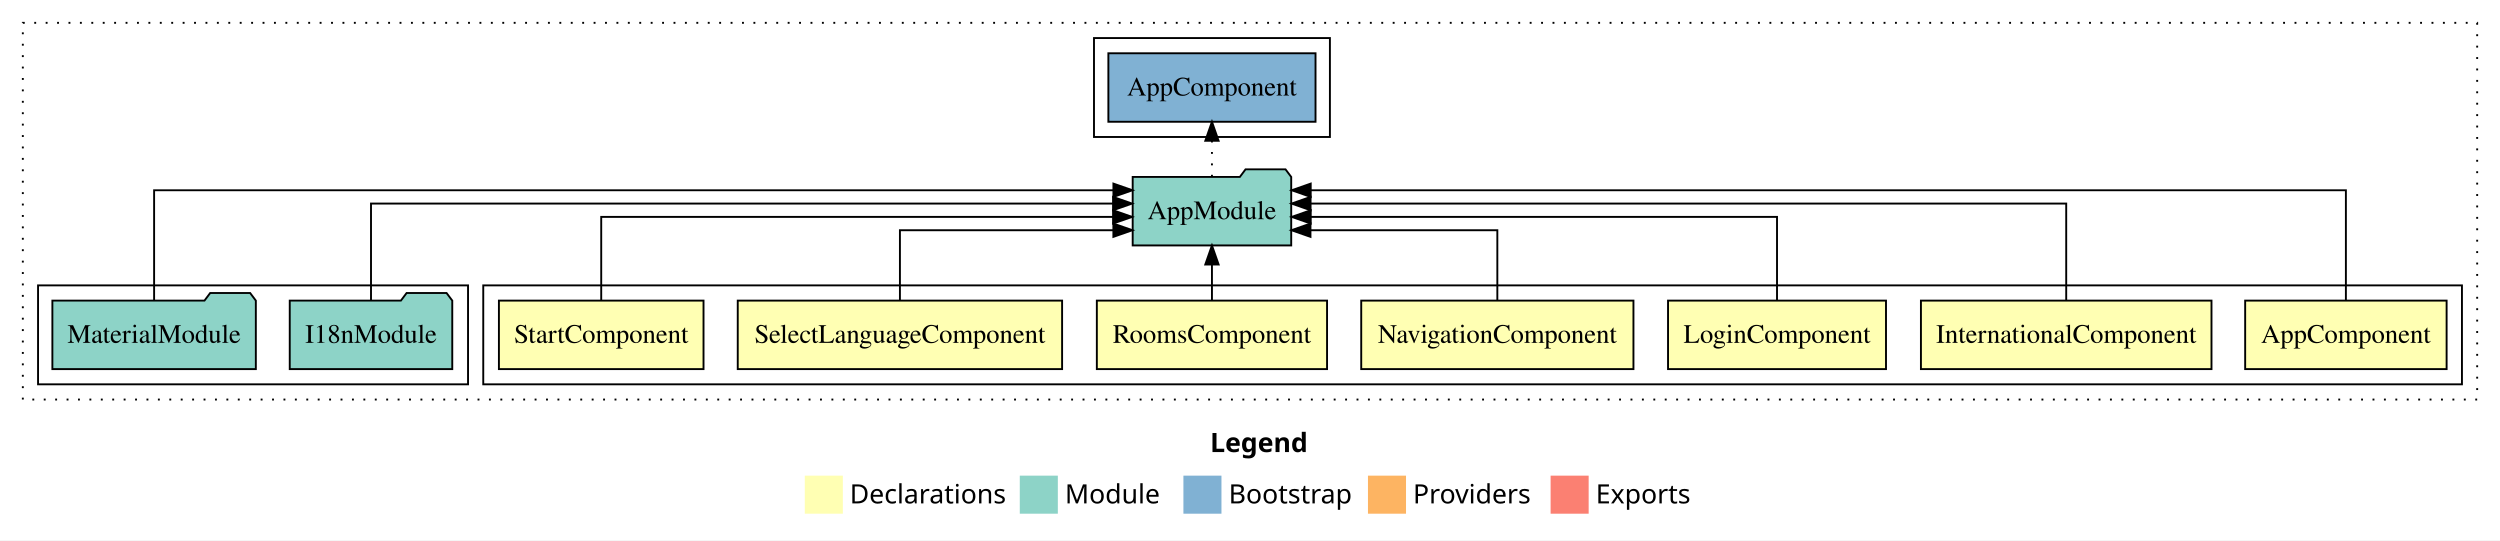
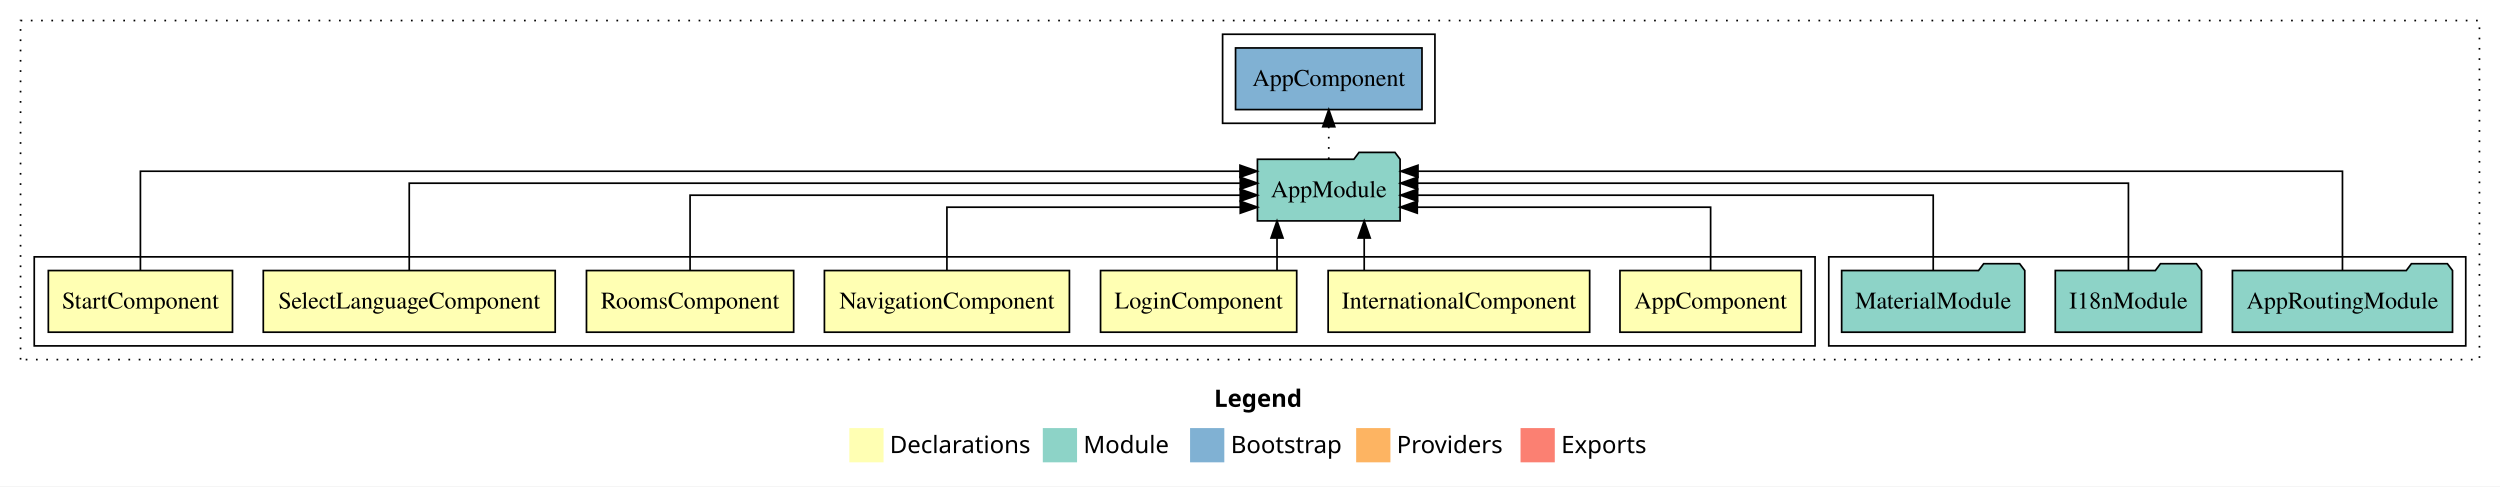
- <svg xmlns="http://www.w3.org/2000/svg" width="1314pt" height="284pt" viewBox="0.00 0.00 1314.00 284.00">
+ <svg xmlns="http://www.w3.org/2000/svg" width="1460pt" height="284pt" viewBox="0.00 0.00 1460.00 284.00">
  <g id="graph0" class="graph" transform="scale(1 1) rotate(0) translate(4 280)">
-     <polygon fill="white" stroke="transparent" points="-4,4 -4,-280 1310,-280 1310,4 -4,4" />
-     <text text-anchor="start" x="632.01" y="-42.4" font-family="sans-serif" font-weight="bold" font-size="14.00">Legend</text>
-     <polygon fill="#ffffb3" stroke="transparent" points="419,-10 419,-30 439,-30 439,-10 419,-10" />
-     <text text-anchor="start" x="442.63" y="-15.4" font-family="sans-serif" font-size="14.00">  Declarations</text>
-     <polygon fill="#8dd3c7" stroke="transparent" points="532,-10 532,-30 552,-30 552,-10 532,-10" />
-     <text text-anchor="start" x="555.73" y="-15.4" font-family="sans-serif" font-size="14.00">  Module</text>
-     <polygon fill="#80b1d3" stroke="transparent" points="618,-10 618,-30 638,-30 638,-10 618,-10" />
-     <text text-anchor="start" x="641.78" y="-15.4" font-family="sans-serif" font-size="14.00">  Bootstrap</text>
-     <polygon fill="#fdb462" stroke="transparent" points="715,-10 715,-30 735,-30 735,-10 715,-10" />
-     <text text-anchor="start" x="738.67" y="-15.4" font-family="sans-serif" font-size="14.00">  Providers</text>
-     <polygon fill="#fb8072" stroke="transparent" points="811,-10 811,-30 831,-30 831,-10 811,-10" />
-     <text text-anchor="start" x="834.73" y="-15.4" font-family="sans-serif" font-size="14.00">  Exports</text>
+     <polygon fill="white" stroke="transparent" points="-4,4 -4,-280 1456,-280 1456,4 -4,4" />
+     <text text-anchor="start" x="705.01" y="-42.4" font-family="sans-serif" font-weight="bold" font-size="14.00">Legend</text>
+     <polygon fill="#ffffb3" stroke="transparent" points="492,-10 492,-30 512,-30 512,-10 492,-10" />
+     <text text-anchor="start" x="515.63" y="-15.4" font-family="sans-serif" font-size="14.00">  Declarations</text>
+     <polygon fill="#8dd3c7" stroke="transparent" points="605,-10 605,-30 625,-30 625,-10 605,-10" />
+     <text text-anchor="start" x="628.73" y="-15.4" font-family="sans-serif" font-size="14.00">  Module</text>
+     <polygon fill="#80b1d3" stroke="transparent" points="691,-10 691,-30 711,-30 711,-10 691,-10" />
+     <text text-anchor="start" x="714.78" y="-15.4" font-family="sans-serif" font-size="14.00">  Bootstrap</text>
+     <polygon fill="#fdb462" stroke="transparent" points="788,-10 788,-30 808,-30 808,-10 788,-10" />
+     <text text-anchor="start" x="811.67" y="-15.4" font-family="sans-serif" font-size="14.00">  Providers</text>
+     <polygon fill="#fb8072" stroke="transparent" points="884,-10 884,-30 904,-30 904,-10 884,-10" />
+     <text text-anchor="start" x="907.73" y="-15.4" font-family="sans-serif" font-size="14.00">  Exports</text>
    <g id="clust1" class="cluster">
-       <polygon fill="none" stroke="black" stroke-dasharray="1,5" points="8,-70 8,-268 1298,-268 1298,-70 8,-70" />
+       <polygon fill="none" stroke="black" stroke-dasharray="1,5" points="8,-70 8,-268 1444,-268 1444,-70 8,-70" />
+     </g>
+     <g id="clust10" class="cluster">
+       <polygon fill="none" stroke="black" points="1064,-78 1064,-130 1436,-130 1436,-78 1064,-78" />
    </g>
    <g id="clust12" class="cluster">
-       <polygon fill="none" stroke="black" points="571,-208 571,-260 695,-260 695,-208 571,-208" />
+       <polygon fill="none" stroke="black" points="710,-208 710,-260 834,-260 834,-208 710,-208" />
    </g>
    <g id="clust2" class="cluster">
-       <polygon fill="none" stroke="black" points="250,-78 250,-130 1290,-130 1290,-78 250,-78" />
-     </g>
-     <g id="clust10" class="cluster">
-       <polygon fill="none" stroke="black" points="16,-78 16,-130 242,-130 242,-78 16,-78" />
+       <polygon fill="none" stroke="black" points="16,-78 16,-130 1056,-130 1056,-78 16,-78" />
    </g>
    <g id="node1" class="node">
-       <polygon fill="#ffffb3" stroke="black" points="1281.94,-122 1176.06,-122 1176.06,-86 1281.94,-86 1281.94,-122" />
-       <text text-anchor="middle" x="1229" y="-99.8" font-family="Times,serif" font-size="14.00">AppComponent</text>
+       <polygon fill="#ffffb3" stroke="black" points="1047.94,-122 942.06,-122 942.06,-86 1047.94,-86 1047.94,-122" />
+       <text text-anchor="middle" x="995" y="-99.8" font-family="Times,serif" font-size="14.00">AppComponent</text>
    </g>
    <g id="node8" class="node">
-       <polygon fill="#8dd3c7" stroke="black" points="674.66,-187 671.66,-191 650.66,-191 647.66,-187 591.34,-187 591.34,-151 674.66,-151 674.66,-187" />
-       <text text-anchor="middle" x="633" y="-164.8" font-family="Times,serif" font-size="14.00">AppModule</text>
+       <polygon fill="#8dd3c7" stroke="black" points="813.66,-187 810.66,-191 789.66,-191 786.66,-187 730.34,-187 730.34,-151 813.66,-151 813.66,-187" />
+       <text text-anchor="middle" x="772" y="-164.8" font-family="Times,serif" font-size="14.00">AppModule</text>
    </g>
    <g id="edge1" class="edge">
-       <path fill="none" stroke="black" d="M1229,-122.01C1229,-144.49 1229,-180 1229,-180 1229,-180 684.91,-180 684.91,-180" />
-       <polygon fill="black" stroke="black" points="684.91,-176.5 674.91,-180 684.91,-183.5 684.91,-176.5" />
+       <path fill="none" stroke="black" d="M995,-122.01C995,-138.05 995,-159 995,-159 995,-159 823.68,-159 823.68,-159" />
+       <polygon fill="black" stroke="black" points="823.68,-155.5 813.68,-159 823.68,-162.5 823.68,-155.5" />
    </g>
    <g id="node2" class="node">
-       <polygon fill="#ffffb3" stroke="black" points="1158.36,-122 1005.64,-122 1005.64,-86 1158.36,-86 1158.36,-122" />
-       <text text-anchor="middle" x="1082" y="-99.8" font-family="Times,serif" font-size="14.00">InternationalComponent</text>
+       <polygon fill="#ffffb3" stroke="black" points="924.36,-122 771.64,-122 771.64,-86 924.36,-86 924.36,-122" />
+       <text text-anchor="middle" x="848" y="-99.8" font-family="Times,serif" font-size="14.00">InternationalComponent</text>
    </g>
    <g id="edge2" class="edge">
-       <path fill="none" stroke="black" d="M1082,-122.13C1082,-142.57 1082,-173 1082,-173 1082,-173 684.84,-173 684.84,-173" />
-       <polygon fill="black" stroke="black" points="684.84,-169.5 674.84,-173 684.84,-176.5 684.84,-169.5" />
+       <path fill="none" stroke="black" d="M792.7,-122.11C792.7,-122.11 792.7,-140.99 792.7,-140.99" />
+       <polygon fill="black" stroke="black" points="789.2,-140.99 792.7,-150.99 796.2,-140.99 789.2,-140.99" />
    </g>
    <g id="node3" class="node">
-       <polygon fill="#ffffb3" stroke="black" points="987.28,-122 872.72,-122 872.72,-86 987.28,-86 987.28,-122" />
-       <text text-anchor="middle" x="930" y="-99.8" font-family="Times,serif" font-size="14.00">LoginComponent</text>
+       <polygon fill="#ffffb3" stroke="black" points="753.28,-122 638.72,-122 638.72,-86 753.28,-86 753.28,-122" />
+       <text text-anchor="middle" x="696" y="-99.8" font-family="Times,serif" font-size="14.00">LoginComponent</text>
    </g>
    <g id="edge3" class="edge">
-       <path fill="none" stroke="black" d="M930,-122.27C930,-140.56 930,-166 930,-166 930,-166 684.92,-166 684.92,-166" />
-       <polygon fill="black" stroke="black" points="684.92,-162.5 674.92,-166 684.92,-169.5 684.92,-162.5" />
+       <path fill="none" stroke="black" d="M741.78,-122.11C741.78,-122.11 741.78,-140.99 741.78,-140.99" />
+       <polygon fill="black" stroke="black" points="738.28,-140.99 741.78,-150.99 745.28,-140.99 738.28,-140.99" />
    </g>
    <g id="node4" class="node">
-       <polygon fill="#ffffb3" stroke="black" points="854.54,-122 711.46,-122 711.46,-86 854.54,-86 854.54,-122" />
-       <text text-anchor="middle" x="783" y="-99.8" font-family="Times,serif" font-size="14.00">NavigationComponent</text>
+       <polygon fill="#ffffb3" stroke="black" points="620.54,-122 477.46,-122 477.46,-86 620.54,-86 620.54,-122" />
+       <text text-anchor="middle" x="549" y="-99.8" font-family="Times,serif" font-size="14.00">NavigationComponent</text>
    </g>
    <g id="edge4" class="edge">
-       <path fill="none" stroke="black" d="M783,-122.01C783,-138.05 783,-159 783,-159 783,-159 684.78,-159 684.78,-159" />
-       <polygon fill="black" stroke="black" points="684.78,-155.5 674.78,-159 684.78,-162.5 684.78,-155.5" />
+       <path fill="none" stroke="black" d="M549,-122.01C549,-138.05 549,-159 549,-159 549,-159 720.32,-159 720.32,-159" />
+       <polygon fill="black" stroke="black" points="720.32,-162.5 730.32,-159 720.32,-155.5 720.32,-162.5" />
    </g>
    <g id="node5" class="node">
-       <polygon fill="#ffffb3" stroke="black" points="693.5,-122 572.5,-122 572.5,-86 693.5,-86 693.5,-122" />
-       <text text-anchor="middle" x="633" y="-99.8" font-family="Times,serif" font-size="14.00">RoomsComponent</text>
+       <polygon fill="#ffffb3" stroke="black" points="459.5,-122 338.5,-122 338.5,-86 459.5,-86 459.5,-122" />
+       <text text-anchor="middle" x="399" y="-99.8" font-family="Times,serif" font-size="14.00">RoomsComponent</text>
    </g>
    <g id="edge5" class="edge">
-       <path fill="none" stroke="black" d="M633,-122.11C633,-122.11 633,-140.99 633,-140.99" />
-       <polygon fill="black" stroke="black" points="629.5,-140.99 633,-150.99 636.5,-140.99 629.5,-140.99" />
+       <path fill="none" stroke="black" d="M399,-122.27C399,-140.56 399,-166 399,-166 399,-166 720.3,-166 720.3,-166" />
+       <polygon fill="black" stroke="black" points="720.3,-169.5 730.3,-166 720.3,-162.5 720.3,-169.5" />
    </g>
    <g id="node6" class="node">
-       <polygon fill="#ffffb3" stroke="black" points="554.24,-122 383.76,-122 383.76,-86 554.24,-86 554.24,-122" />
-       <text text-anchor="middle" x="469" y="-99.8" font-family="Times,serif" font-size="14.00">SelectLanguageComponent</text>
+       <polygon fill="#ffffb3" stroke="black" points="320.24,-122 149.76,-122 149.76,-86 320.24,-86 320.24,-122" />
+       <text text-anchor="middle" x="235" y="-99.8" font-family="Times,serif" font-size="14.00">SelectLanguageComponent</text>
    </g>
    <g id="edge6" class="edge">
-       <path fill="none" stroke="black" d="M469,-122.01C469,-138.05 469,-159 469,-159 469,-159 581.19,-159 581.19,-159" />
-       <polygon fill="black" stroke="black" points="581.19,-162.5 591.19,-159 581.19,-155.5 581.19,-162.5" />
+       <path fill="none" stroke="black" d="M235,-122.13C235,-142.57 235,-173 235,-173 235,-173 720.31,-173 720.31,-173" />
+       <polygon fill="black" stroke="black" points="720.31,-176.5 730.31,-173 720.31,-169.5 720.31,-176.5" />
    </g>
    <g id="node7" class="node">
-       <polygon fill="#ffffb3" stroke="black" points="365.77,-122 258.23,-122 258.23,-86 365.77,-86 365.77,-122" />
-       <text text-anchor="middle" x="312" y="-99.8" font-family="Times,serif" font-size="14.00">StartComponent</text>
+       <polygon fill="#ffffb3" stroke="black" points="131.77,-122 24.23,-122 24.23,-86 131.77,-86 131.77,-122" />
+       <text text-anchor="middle" x="78" y="-99.8" font-family="Times,serif" font-size="14.00">StartComponent</text>
    </g>
    <g id="edge7" class="edge">
-       <path fill="none" stroke="black" d="M312,-122.27C312,-140.56 312,-166 312,-166 312,-166 581.03,-166 581.03,-166" />
-       <polygon fill="black" stroke="black" points="581.03,-169.5 591.03,-166 581.03,-162.5 581.03,-169.5" />
+       <path fill="none" stroke="black" d="M78,-122.01C78,-144.49 78,-180 78,-180 78,-180 720.15,-180 720.15,-180" />
+       <polygon fill="black" stroke="black" points="720.15,-183.5 730.15,-180 720.15,-176.5 720.15,-183.5" />
+     </g>
+     <g id="node12" class="node">
+       <polygon fill="#80b1d3" stroke="black" points="826.44,-252 717.56,-252 717.56,-216 826.44,-216 826.44,-252" />
+       <text text-anchor="middle" x="772" y="-229.8" font-family="Times,serif" font-size="14.00">AppComponent </text>
+     </g>
+     <g id="edge11" class="edge">
+       <path fill="none" stroke="black" stroke-dasharray="1,5" d="M772,-187.11C772,-187.11 772,-205.99 772,-205.99" />
+       <polygon fill="black" stroke="black" points="768.5,-205.99 772,-215.99 775.5,-205.99 768.5,-205.99" />
+     </g>
+     <g id="node9" class="node">
+       <polygon fill="#8dd3c7" stroke="black" points="1428.27,-122 1425.27,-126 1404.27,-126 1401.27,-122 1299.73,-122 1299.73,-86 1428.27,-86 1428.27,-122" />
+       <text text-anchor="middle" x="1364" y="-99.8" font-family="Times,serif" font-size="14.00">AppRoutingModule</text>
+     </g>
+     <g id="edge8" class="edge">
+       <path fill="none" stroke="black" d="M1364,-122.01C1364,-144.49 1364,-180 1364,-180 1364,-180 824.1,-180 824.1,-180" />
+       <polygon fill="black" stroke="black" points="824.1,-176.5 814.1,-180 824.1,-183.5 824.1,-176.5" />
+     </g>
+     <g id="node10" class="node">
+       <polygon fill="#8dd3c7" stroke="black" points="1281.71,-122 1278.71,-126 1257.71,-126 1254.71,-122 1196.29,-122 1196.29,-86 1281.71,-86 1281.71,-122" />
+       <text text-anchor="middle" x="1239" y="-99.8" font-family="Times,serif" font-size="14.00">I18nModule</text>
+     </g>
+     <g id="edge9" class="edge">
+       <path fill="none" stroke="black" d="M1239,-122.13C1239,-142.57 1239,-173 1239,-173 1239,-173 823.85,-173 823.85,-173" />
+       <polygon fill="black" stroke="black" points="823.85,-169.5 813.85,-173 823.85,-176.5 823.85,-169.5" />
    </g>
    <g id="node11" class="node">
-       <polygon fill="#80b1d3" stroke="black" points="687.44,-252 578.56,-252 578.56,-216 687.44,-216 687.44,-252" />
-       <text text-anchor="middle" x="633" y="-229.8" font-family="Times,serif" font-size="14.00">AppComponent </text>
+       <polygon fill="#8dd3c7" stroke="black" points="1178.47,-122 1175.47,-126 1154.47,-126 1151.47,-122 1071.53,-122 1071.53,-86 1178.47,-86 1178.47,-122" />
+       <text text-anchor="middle" x="1125" y="-99.8" font-family="Times,serif" font-size="14.00">MaterialModule</text>
    </g>
    <g id="edge10" class="edge">
-       <path fill="none" stroke="black" stroke-dasharray="1,5" d="M633,-187.11C633,-187.11 633,-205.99 633,-205.99" />
-       <polygon fill="black" stroke="black" points="629.5,-205.99 633,-215.99 636.5,-205.99 629.5,-205.99" />
-     </g>
-     <g id="node9" class="node">
-       <polygon fill="#8dd3c7" stroke="black" points="233.71,-122 230.71,-126 209.71,-126 206.71,-122 148.29,-122 148.29,-86 233.71,-86 233.71,-122" />
-       <text text-anchor="middle" x="191" y="-99.8" font-family="Times,serif" font-size="14.00">I18nModule</text>
-     </g>
-     <g id="edge8" class="edge">
-       <path fill="none" stroke="black" d="M191,-122.13C191,-142.57 191,-173 191,-173 191,-173 581.02,-173 581.02,-173" />
-       <polygon fill="black" stroke="black" points="581.02,-176.5 591.02,-173 581.02,-169.5 581.02,-176.5" />
-     </g>
-     <g id="node10" class="node">
-       <polygon fill="#8dd3c7" stroke="black" points="130.47,-122 127.47,-126 106.47,-126 103.47,-122 23.53,-122 23.53,-86 130.47,-86 130.47,-122" />
-       <text text-anchor="middle" x="77" y="-99.8" font-family="Times,serif" font-size="14.00">MaterialModule</text>
-     </g>
-     <g id="edge9" class="edge">
-       <path fill="none" stroke="black" d="M77,-122.01C77,-144.49 77,-180 77,-180 77,-180 581.21,-180 581.21,-180" />
-       <polygon fill="black" stroke="black" points="581.21,-183.5 591.21,-180 581.21,-176.5 581.21,-183.5" />
+       <path fill="none" stroke="black" d="M1125,-122.27C1125,-140.56 1125,-166 1125,-166 1125,-166 823.88,-166 823.88,-166" />
+       <polygon fill="black" stroke="black" points="823.88,-162.5 813.88,-166 823.88,-169.5 823.88,-162.5" />
    </g>
  </g>
</svg>
